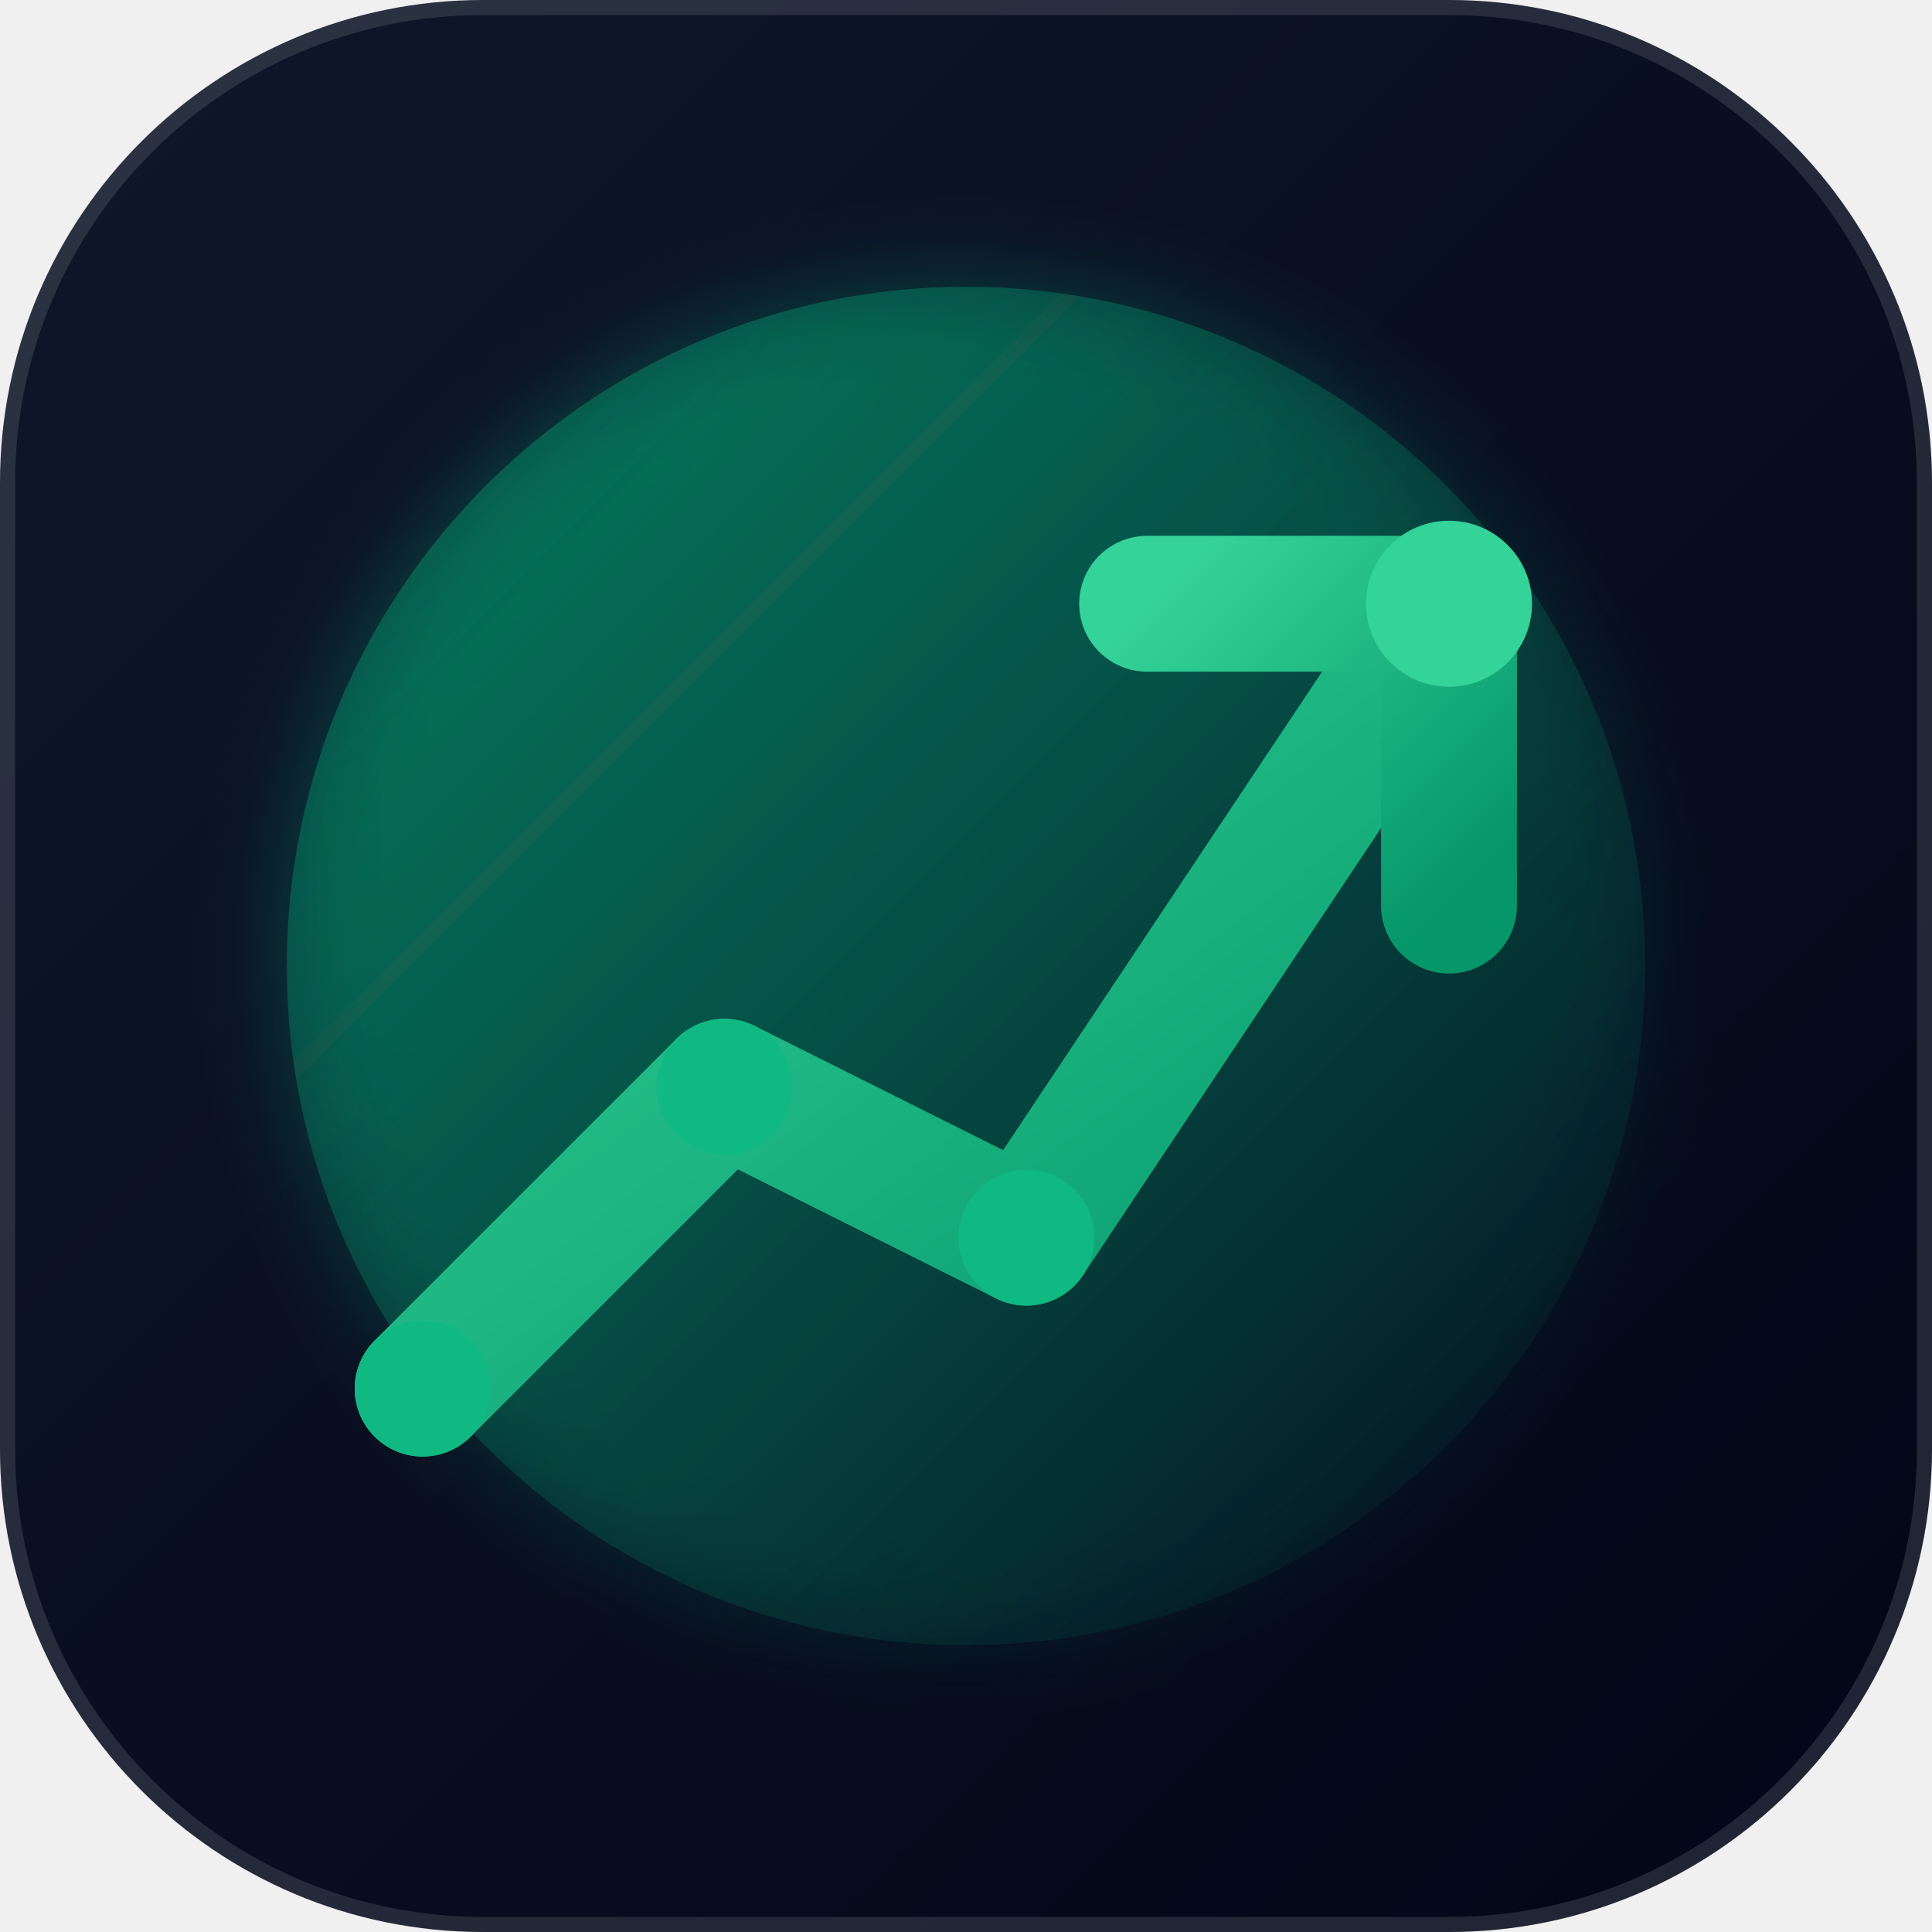
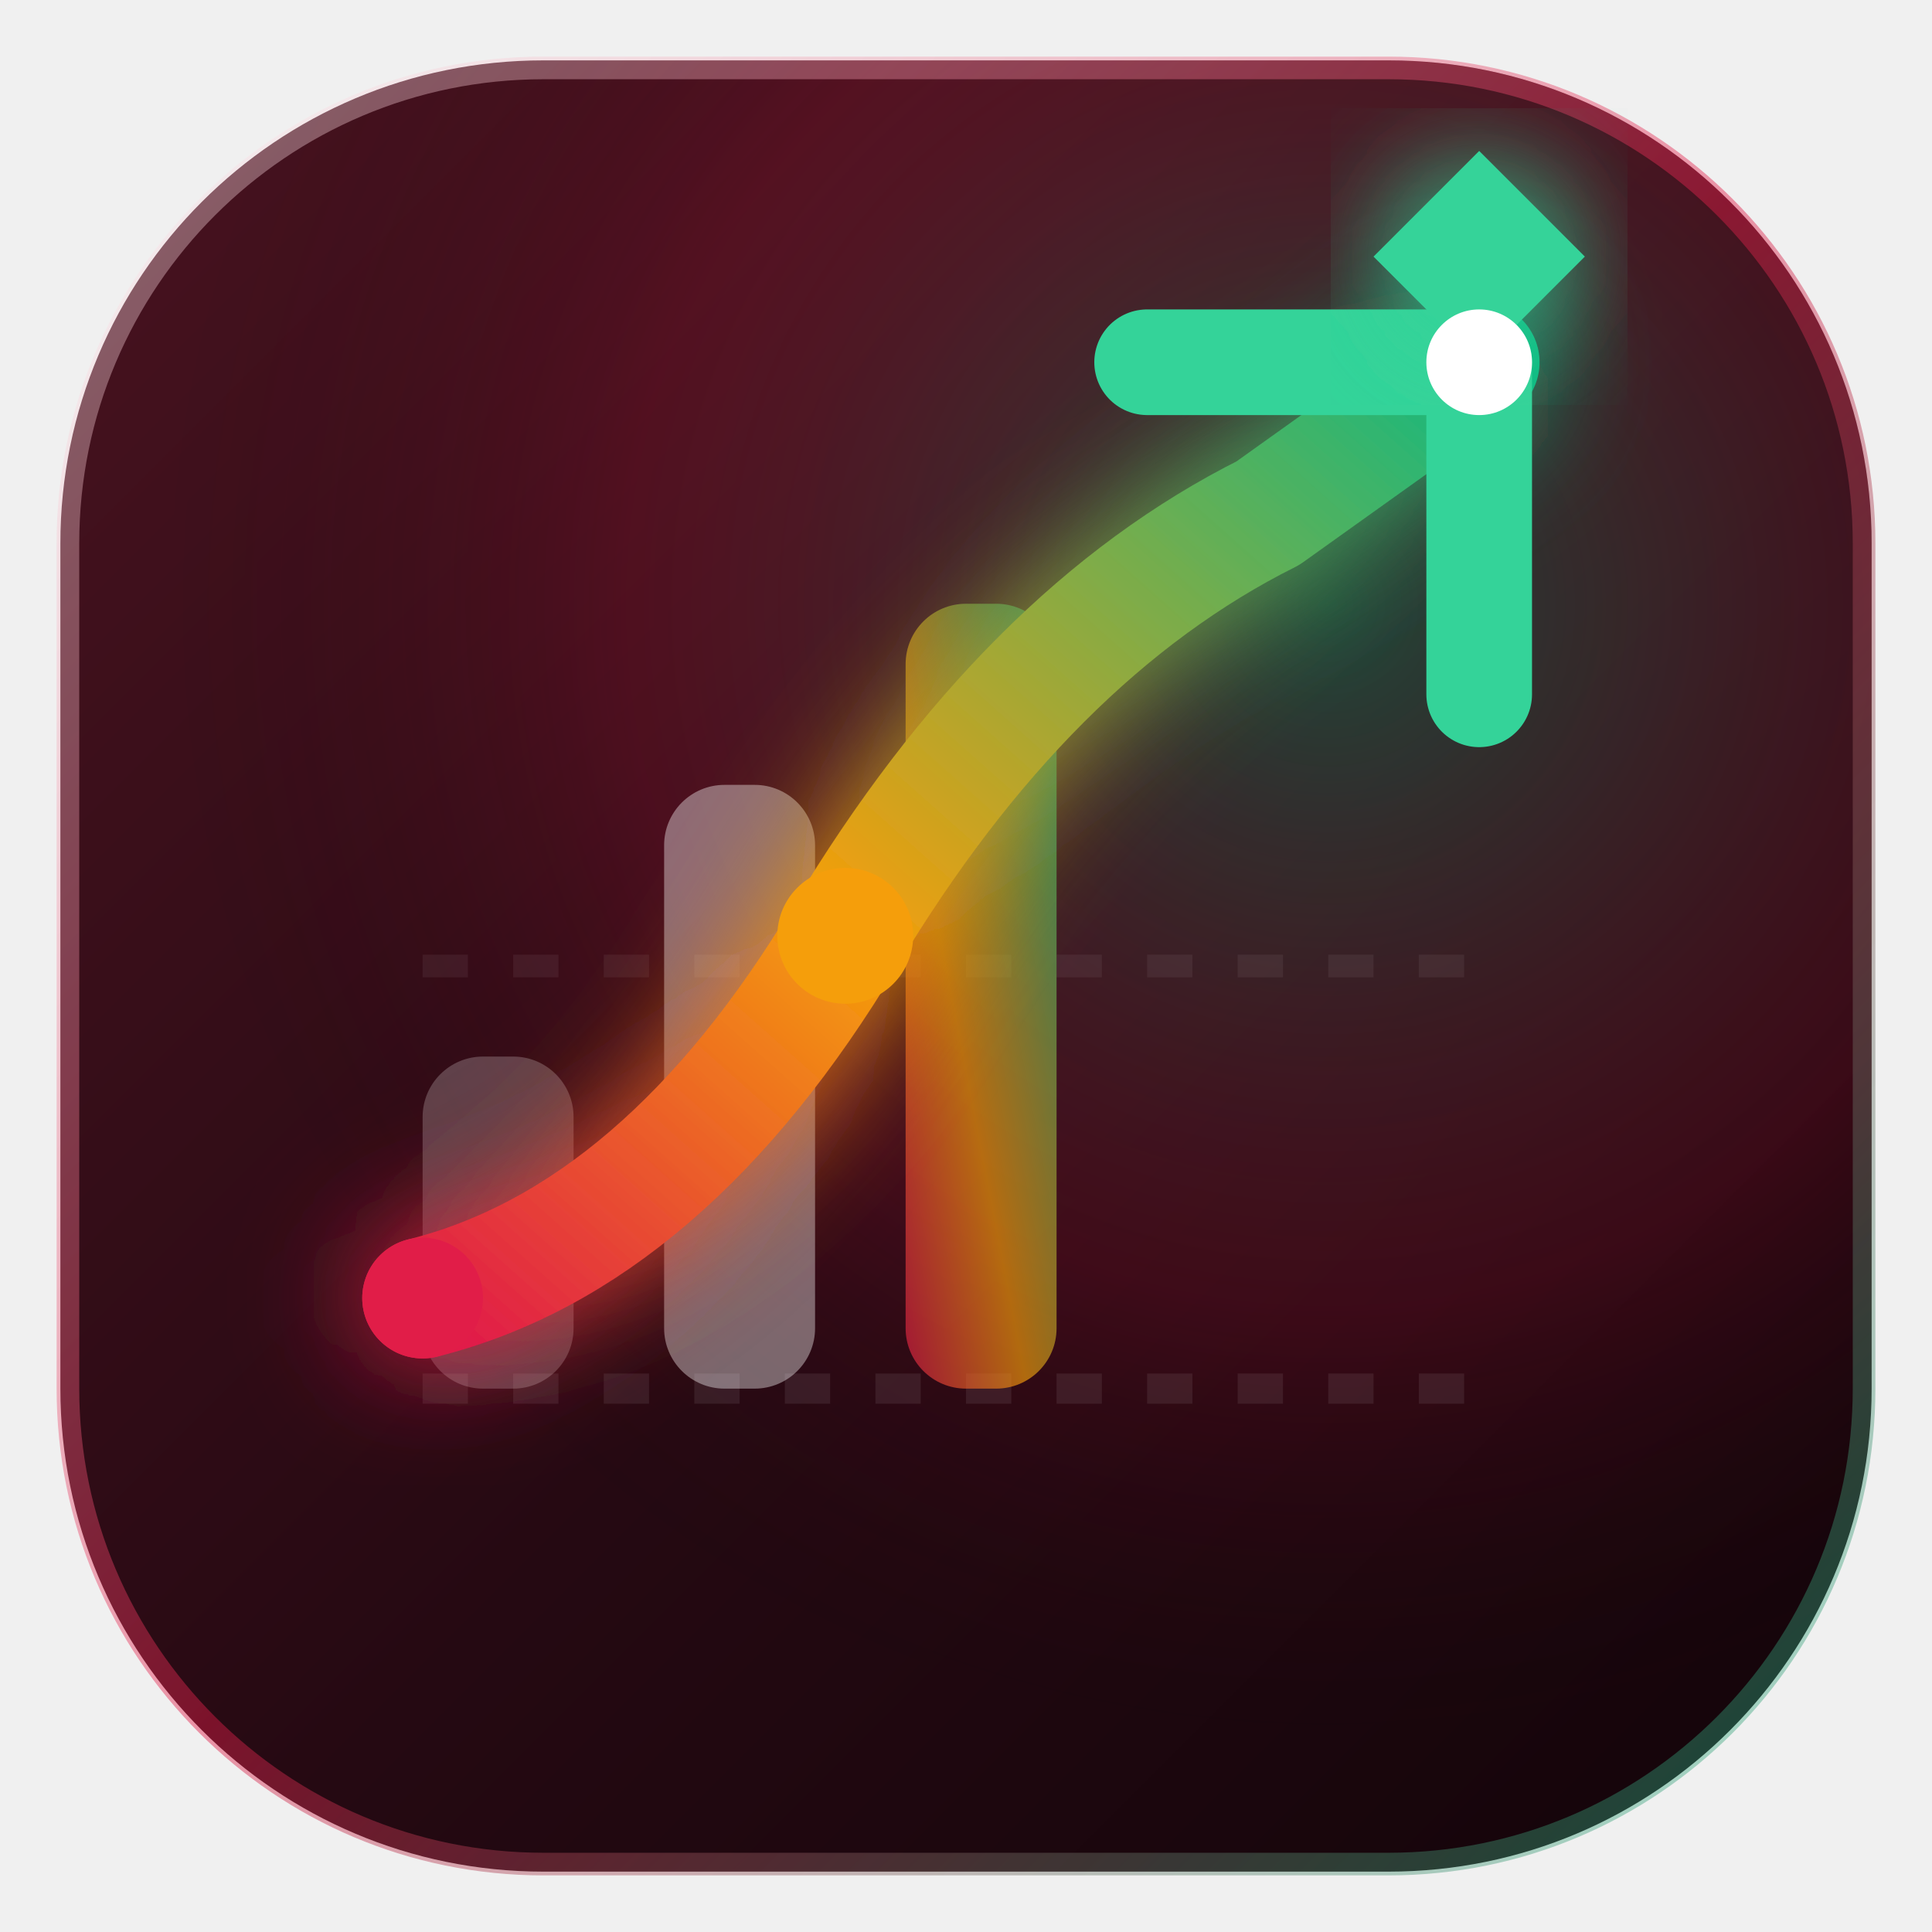
<svg xmlns="http://www.w3.org/2000/svg" viewBox="0 0 512 512" width="512" height="512">
  <defs>
-     <linearGradient id="bgGrad" x1="0%" y1="0%" x2="100%" y2="100%">
-       <stop offset="0%" stop-color="#0f172a" />
-       <stop offset="100%" stop-color="#020617" />
+     <linearGradient id="ftBg" x1="0%" y1="0%" x2="100%" y2="100%">
+       <stop offset="0%" stop-color="#4A1320" />
+       <stop offset="55%" stop-color="#250912" />
+       <stop offset="100%" stop-color="#120409" />
    </linearGradient>
-     <linearGradient id="emeraldGrad" x1="0%" y1="0%" x2="100%" y2="100%">
-       <stop offset="0%" stop-color="#34d399" />
-       <stop offset="100%" stop-color="#059669" />
+     <linearGradient id="ftGrowth" x1="0%" y1="100%" x2="100%" y2="0%">
+       <stop offset="0%" stop-color="#E11D48" />
+       <stop offset="40%" stop-color="#F59E0B" />
+       <stop offset="100%" stop-color="#10B981" />
    </linearGradient>
-     <linearGradient id="glowGrad" x1="0%" y1="0%" x2="100%" y2="100%">
-       <stop offset="0%" stop-color="#10b981" stop-opacity="0.4" />
-       <stop offset="100%" stop-color="#10b981" stop-opacity="0" />
+     <linearGradient id="ftBorder" x1="0%" y1="0%" x2="100%" y2="100%">
+       <stop offset="0%" stop-color="rgba(255, 255, 255, 0.35)" />
+       <stop offset="50%" stop-color="rgba(225, 29, 72, 0.45)" />
+       <stop offset="100%" stop-color="rgba(16, 185, 129, 0.4)" />
    </linearGradient>
+     <radialGradient id="ftOrb" cx="70%" cy="30%" r="65%">
+       <stop offset="0%" stop-color="#10B981" stop-opacity="0.35" />
+       <stop offset="60%" stop-color="#E11D48" stop-opacity="0.15" />
+       <stop offset="100%" stop-color="transparent" stop-opacity="0" />
+     </radialGradient>
    <filter id="glow" x="-20%" y="-20%" width="140%" height="140%">
-       <feGaussianBlur stdDeviation="12" result="blur" />
+       <feGaussianBlur stdDeviation="16" result="blur" />
      <feComposite in="SourceGraphic" in2="blur" operator="over" />
    </filter>
  </defs>
-   <rect width="512" height="512" rx="128" fill="url(#bgGrad)" />
-   <rect width="508" height="508" x="2" y="2" rx="126" fill="none" stroke="rgba(255,255,255,0.12)" stroke-width="4" />
-   <circle cx="256" cy="256" r="180" fill="url(#glowGrad)" filter="url(#glow)" />
-   <path d="M 112 368 L 192 288 L 272 328 L 384 160" fill="none" stroke="url(#emeraldGrad)" stroke-width="36" stroke-linecap="round" stroke-linejoin="round" />
-   <path d="M 304 160 L 384 160 L 384 240" fill="none" stroke="url(#emeraldGrad)" stroke-width="36" stroke-linecap="round" stroke-linejoin="round" />
-   <circle cx="112" cy="368" r="18" fill="#10b981" />
-   <circle cx="192" cy="288" r="18" fill="#10b981" />
-   <circle cx="272" cy="328" r="18" fill="#10b981" />
-   <circle cx="384" cy="160" r="22" fill="#34d399" />
+   <rect x="16" y="16" width="480" height="480" rx="128" fill="url(#ftBg)" />
+   <rect x="16" y="16" width="480" height="480" rx="128" fill="url(#ftOrb)" />
+   <rect x="18" y="18" width="476" height="476" rx="126" stroke="url(#ftBorder)" stroke-width="6" fill="none" />
+   <line x1="112" y1="368" x2="400" y2="368" stroke="rgba(255,255,255,0.08)" stroke-width="8" stroke-dasharray="12 12" />
+   <line x1="112" y1="256" x2="400" y2="256" stroke="rgba(255,255,255,0.06)" stroke-width="6" stroke-dasharray="12 12" />
+   <rect x="112" y="280" width="40" height="88" rx="16" fill="rgba(255, 255, 255, 0.22)" />
+   <rect x="176" y="208" width="40" height="160" rx="16" fill="rgba(255, 255, 255, 0.38)" />
+   <rect x="240" y="160" width="40" height="208" rx="16" fill="url(#ftGrowth)" fill-opacity="0.65" />
+   <path d="M 112 344 Q 176 328 224 248 T 336 136 L 392 96" fill="none" stroke="url(#ftGrowth)" stroke-width="32" stroke-linecap="round" stroke-linejoin="round" filter="url(#glow)" />
+   <path d="M 304 96 H 392 V 184" fill="none" stroke="#34D399" stroke-width="28" stroke-linecap="round" stroke-linejoin="round" />
+   <path d="M 392 96 L 420 68 L 392 40 L 364 68 Z" fill="#34D399" filter="url(#glow)" />
+   <circle cx="392" cy="96" r="14" fill="#FFFFFF" />
+   <circle cx="224" cy="248" r="18" fill="#F59E0B" />
+   <circle cx="112" cy="344" r="16" fill="#E11D48" />
</svg>
